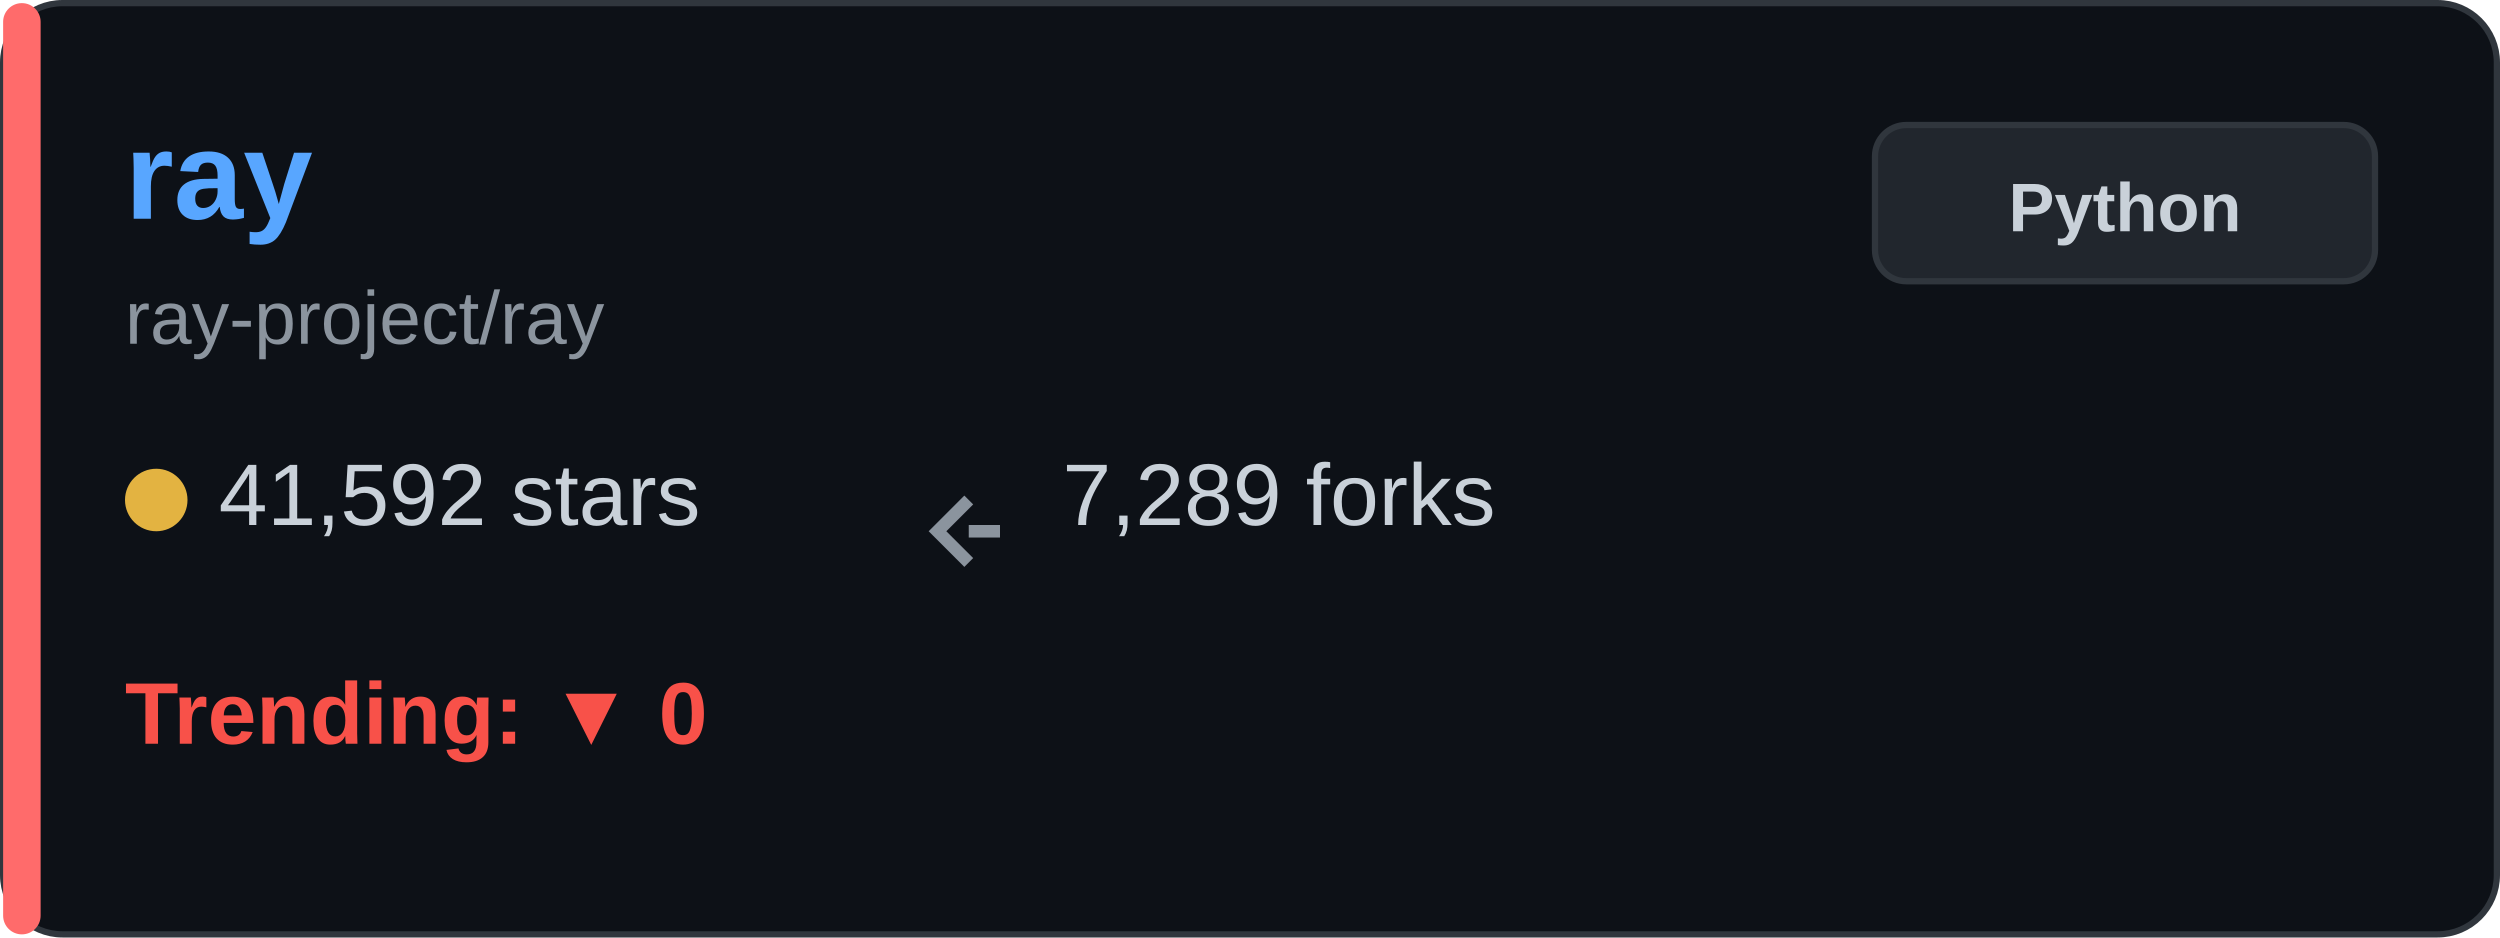
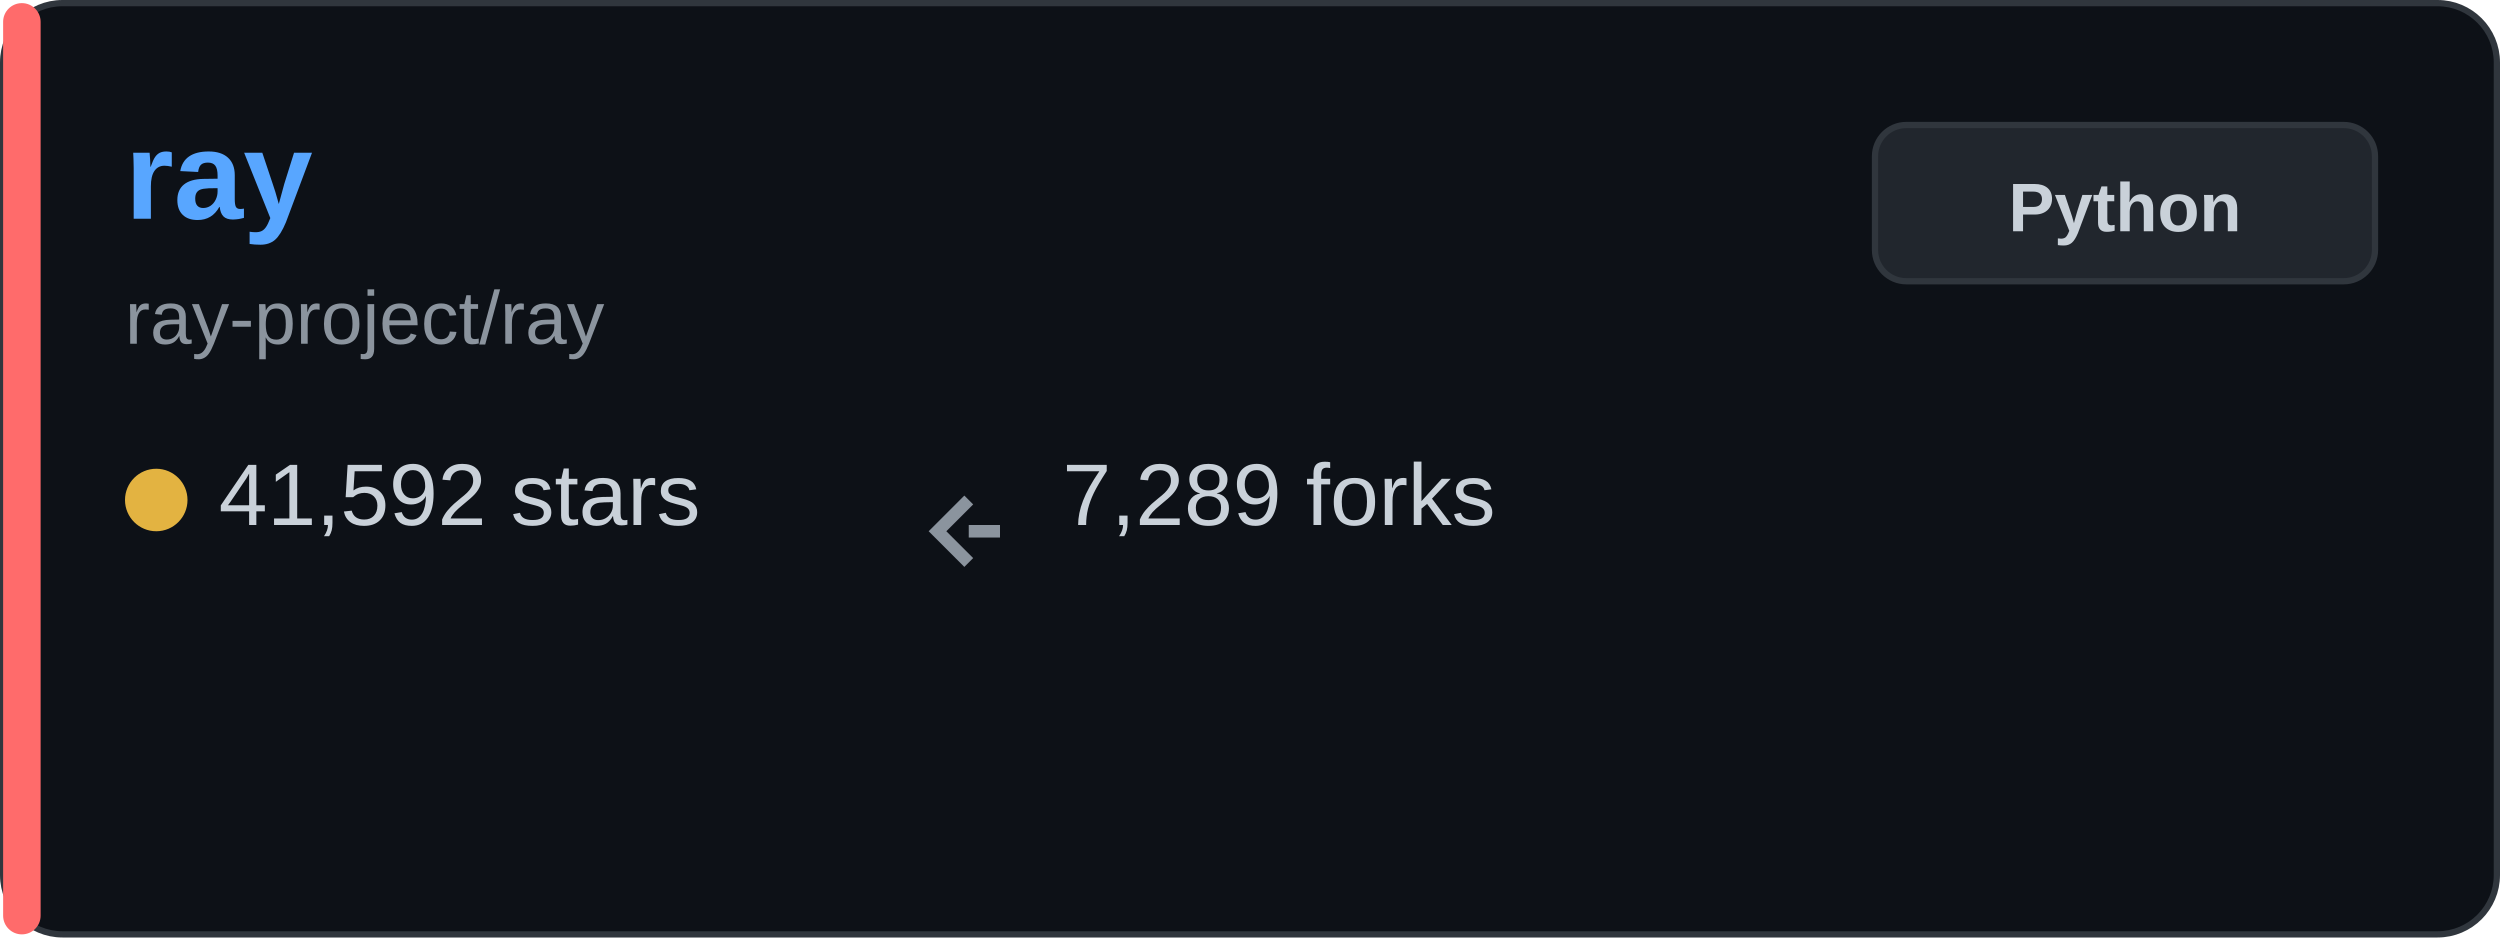
<svg xmlns="http://www.w3.org/2000/svg" width="400" height="150" viewBox="0 0 400 150" fill="none">
  <rect x="0.5" y="0.5" width="399" height="149" rx="9.5" fill="#0d1117" stroke="#30363d" />
  <rect x="0.5" y="0.5" width="6" height="149" rx="3" fill="#ff6b6b" />
  <text x="20" y="35" font-family="Arial, sans-serif" font-size="20" font-weight="bold" fill="#58a6ff">ray</text>
  <text x="20" y="55" font-family="Arial, sans-serif" font-size="12" fill="#8b949e">ray-project/ray</text>
  <g transform="translate(20, 80)">
    <circle cx="5" cy="0" r="5" fill="#e3b341" />
    <text x="15" y="4" font-family="Arial, sans-serif" font-size="14" fill="#c9d1d9">41,592 stars</text>
  </g>
  <g transform="translate(150, 80)">
    <path d="M5 0 L0 5 L5 10 M5 5 L10 5" stroke="#8b949e" stroke-width="2" fill="none" />
    <text x="20" y="4" font-family="Arial, sans-serif" font-size="14" fill="#c9d1d9">7,289 forks</text>
  </g>
-   <g transform="translate(20, 115)">
-     <text x="0" y="4" font-family="Arial, sans-serif" font-size="14" font-weight="bold" fill="#f85149">Trending: ▼ 0</text>
-   </g>
  <rect x="300" y="20" width="80" height="25" rx="5" fill="#21262d" stroke="#30363d" />
  <text x="340" y="37" font-family="Arial, sans-serif" font-size="11" font-weight="bold" fill="#c9d1d9" text-anchor="middle">Python</text>
</svg>
